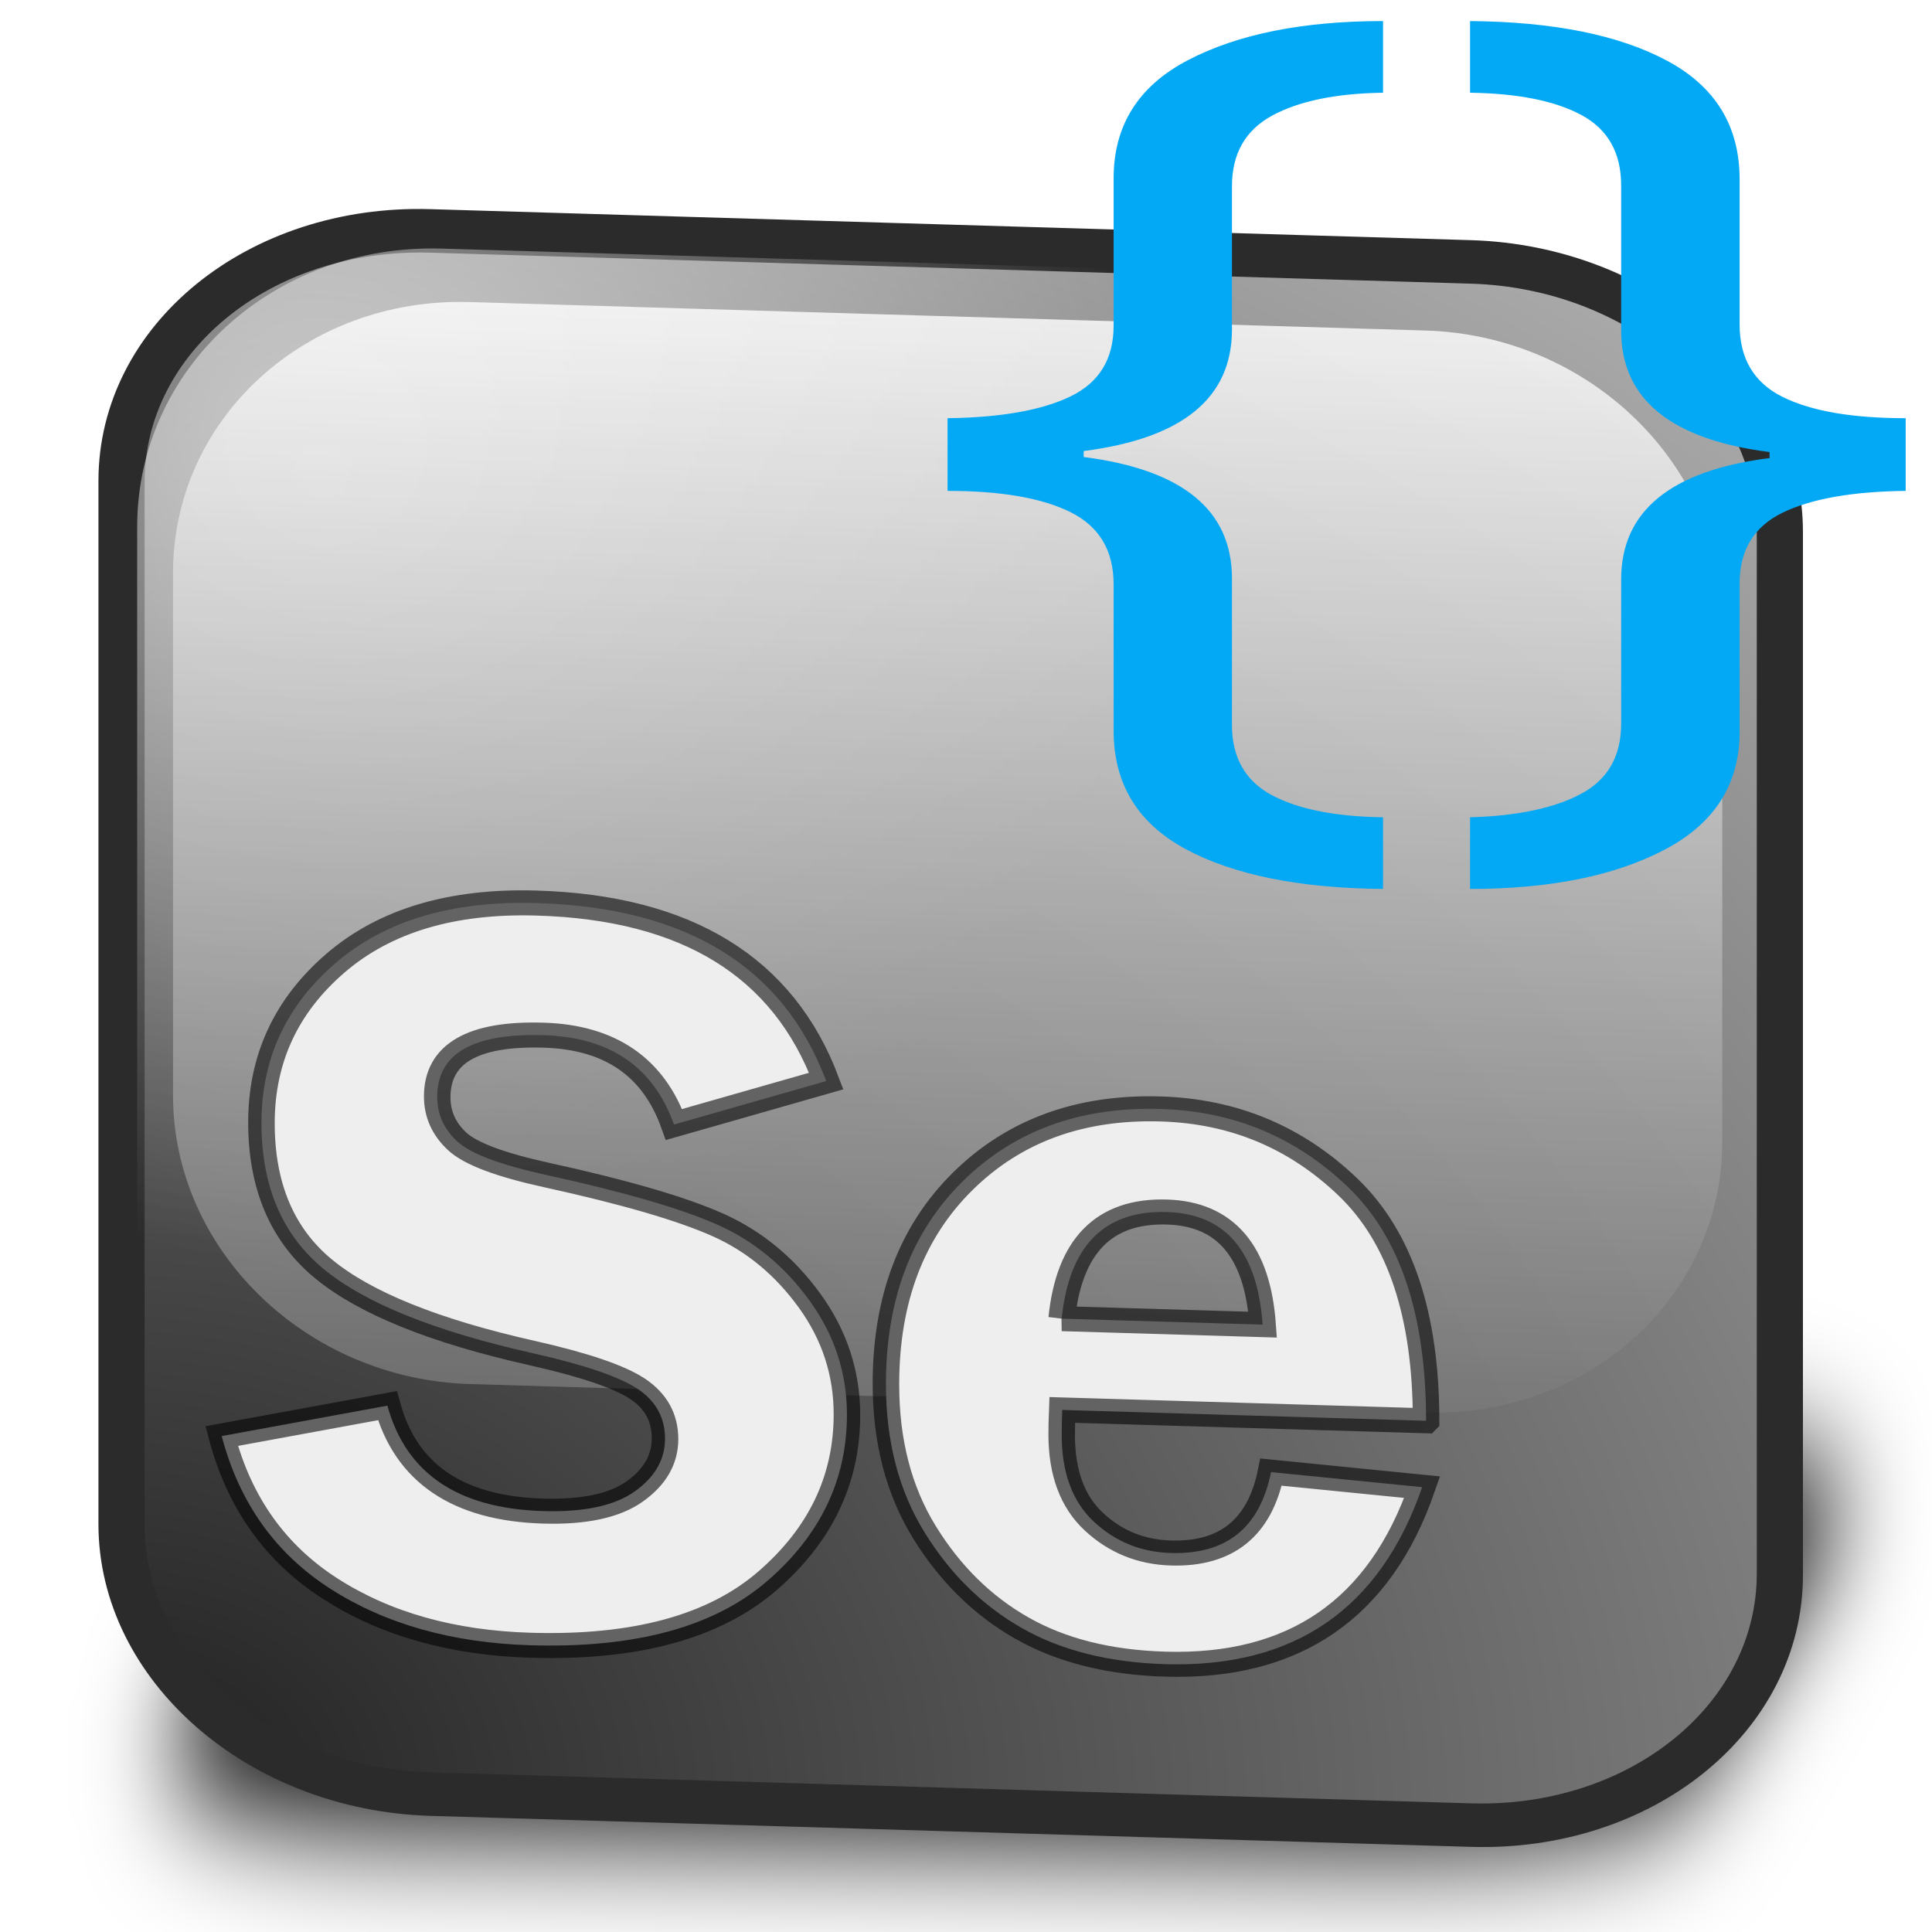
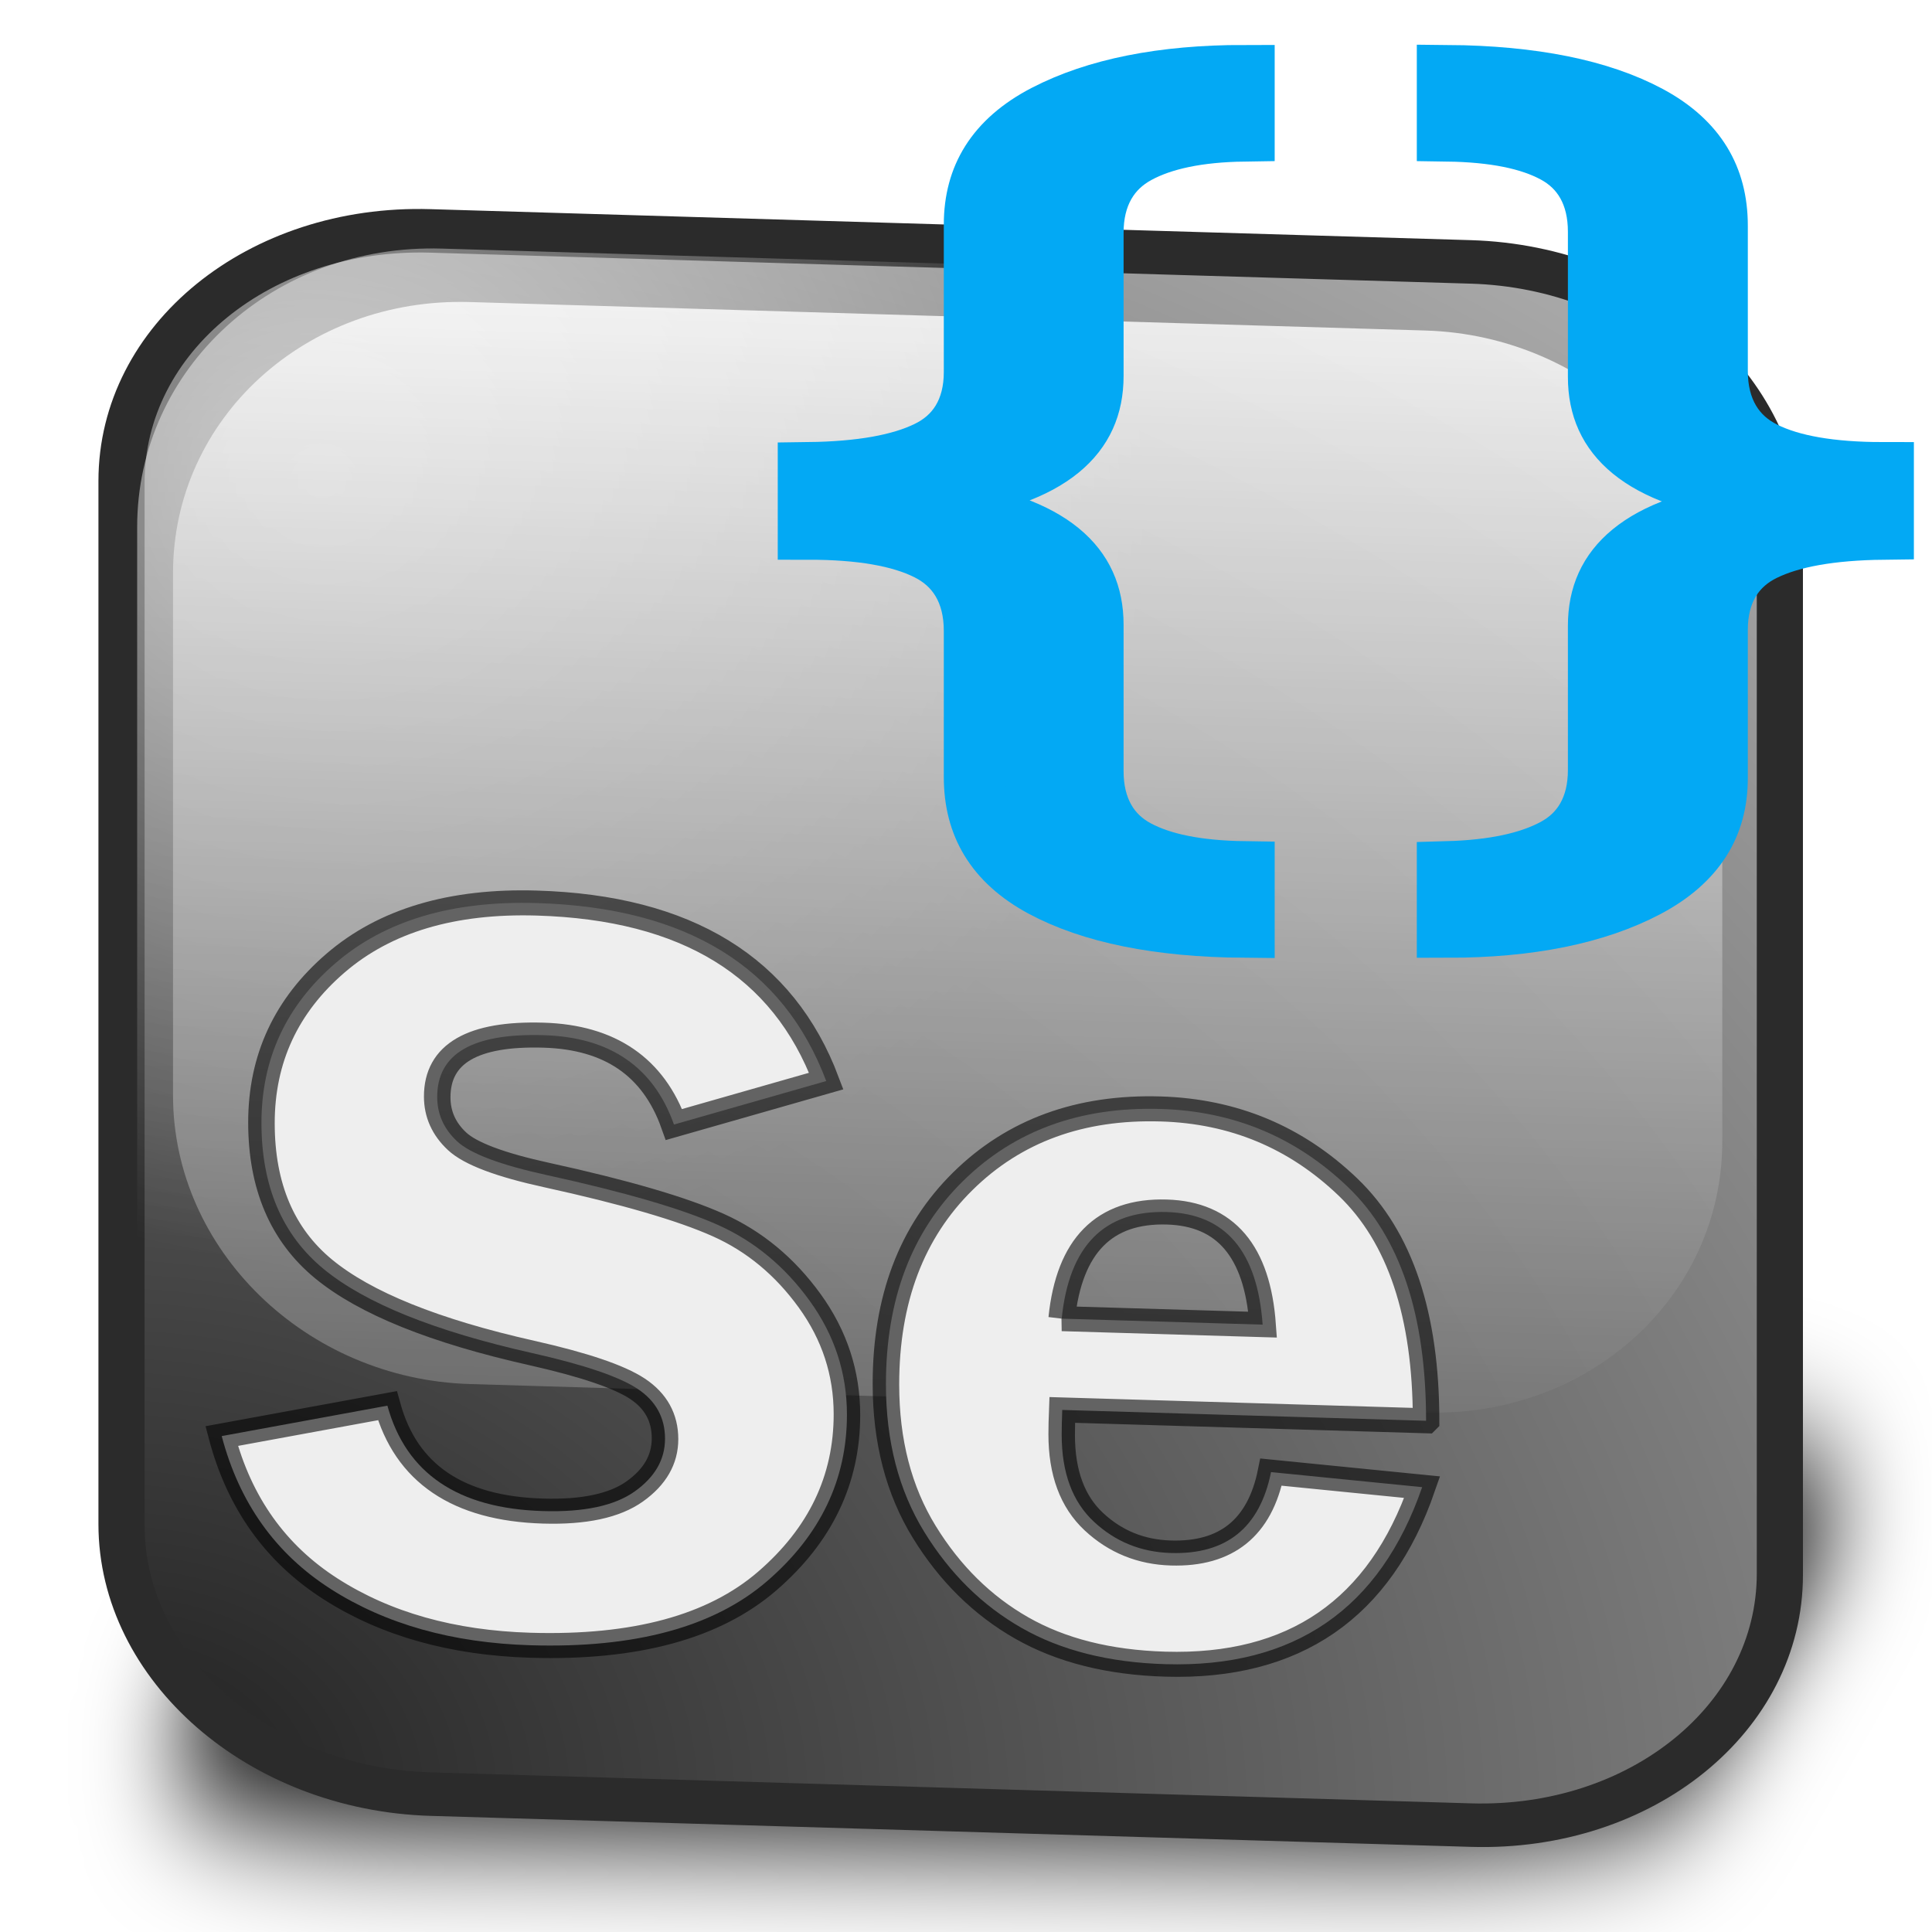
<svg xmlns="http://www.w3.org/2000/svg" xmlns:xlink="http://www.w3.org/1999/xlink" width="250" height="250" id="svg2834" version="1.0">
  <defs id="defs2836">
    <linearGradient id="linearGradient3593">
      <stop style="stop-color:#ffffff;stop-opacity:1;" offset="0" id="stop3595" />
      <stop style="stop-color:#ffffff;stop-opacity:0;" offset="1" id="stop3597" />
    </linearGradient>
    <linearGradient id="linearGradient3571">
      <stop style="stop-color:#26761e;stop-opacity:1;" offset="0" id="stop3573" />
      <stop style="stop-color:#2cb134;stop-opacity:0.996;" offset="1" id="stop3575" />
    </linearGradient>
    <linearGradient id="linearGradient3160">
      <stop style="stop-color:#4b4b4b;stop-opacity:1;" offset="0" id="stop3162" />
      <stop style="stop-color:#ffffff;stop-opacity:1;" offset="1" id="stop3164" />
    </linearGradient>
    <linearGradient id="linearGradient3605">
      <stop style="stop-color:#ffffff;stop-opacity:1;" offset="0" id="stop3607" />
      <stop style="stop-color:#ffffff;stop-opacity:0;" offset="1" id="stop3609" />
    </linearGradient>
    <linearGradient id="linearGradient3308">
      <stop id="stop3310" offset="0" style="stop-color:#212121;stop-opacity:1;" />
      <stop id="stop3312" offset="1" style="stop-color:#b8b8b8;stop-opacity:1;" />
    </linearGradient>
    <filter id="filter5560" x="-0.103" width="1.206" y="-0.373" height="1.746">
      <feGaussianBlur stdDeviation="33.029" id="feGaussianBlur5562" />
    </filter>
    <radialGradient xlink:href="#linearGradient3308" id="radialGradient5578" gradientUnits="userSpaceOnUse" gradientTransform="matrix(11.60017,-8.917595e-8,7.23316e-8,9.409026,-757.8674,-1543.827)" cx="72.081" cy="237.312" fx="72.081" fy="237.312" r="89.824" />
    <radialGradient xlink:href="#linearGradient3593" id="radialGradient5580" gradientUnits="userSpaceOnUse" gradientTransform="translate(3.136538,4.704807)" cx="150.554" cy="160.698" fx="150.554" fy="160.698" r="312.591" />
    <linearGradient xlink:href="#linearGradient3160" id="linearGradient5582" gradientUnits="userSpaceOnUse" gradientTransform="matrix(3.480051,0,0,3.480051,-164.7223,-124.2647)" x1="160.795" y1="229.549" x2="160.795" y2="62.1" />
  </defs>
  <g id="layer1" style="display:inline">
    <g id="g84">
      <rect style="display:inline;overflow:visible;visibility:visible;opacity:1;fill:#000000;fill-opacity:1;fill-rule:nonzero;stroke:none;stroke-width:17.4;stroke-linecap:butt;stroke-linejoin:miter;stroke-miterlimit:4;stroke-dasharray:none;stroke-dashoffset:0;stroke-opacity:1;marker:none;marker-start:none;marker-mid:none;marker-end:none;filter:url(#filter5560);enable-background:accumulate" id="rect5448" width="619.332" height="205.605" x="437.749" y="629.608" ry="34.205" rx="115.402" transform="matrix(0.3193271,0.00599849,-0.1470751,0.2578913,-0.7223025,17.55147)" />
      <g transform="matrix(0.3432428,0.01022799,0,0.3235498,-11.14521,7.223457)" id="g5406">
        <rect style="display:inline;overflow:visible;visibility:visible;opacity:1;fill:url(#radialGradient5578);fill-opacity:1;fill-rule:nonzero;stroke:#2b2b2b;stroke-width:17.4;stroke-linecap:butt;stroke-linejoin:miter;stroke-miterlimit:4;stroke-dasharray:none;stroke-dashoffset:0;stroke-opacity:1;marker:none;marker-start:none;marker-mid:none;marker-end:none;enable-background:accumulate" id="rect5408" width="625.182" height="625.182" x="78.281" y="63.865" ry="104.008" rx="116.492" />
        <rect style="display:inline;overflow:visible;visibility:visible;opacity:0.585;fill:url(#radialGradient5580);fill-opacity:1;fill-rule:nonzero;stroke:none;stroke-width:17.4;stroke-linecap:butt;stroke-linejoin:miter;stroke-miterlimit:4;stroke-dasharray:none;stroke-dashoffset:0;stroke-opacity:1;marker:none;marker-start:none;marker-mid:none;marker-end:none;enable-background:accumulate" id="rect5410" width="618.909" height="618.908" x="84.181" y="70.802" ry="114.986" rx="114.924" />
        <rect style="display:inline;overflow:visible;visibility:visible;opacity:0.81;fill:url(#linearGradient5582);fill-opacity:1;fill-rule:nonzero;stroke:none;stroke-width:5;stroke-linecap:butt;stroke-linejoin:miter;stroke-miterlimit:4;stroke-dasharray:none;stroke-dashoffset:0;stroke-opacity:1;marker:none;marker-start:none;marker-mid:none;marker-end:none;enable-background:accumulate" id="rect5412" width="584.053" height="432.736" x="97.7" y="91.847" ry="111.915" />
        <path style="font-style:normal;font-variant:normal;font-weight:normal;font-stretch:normal;font-size:432.166px;font-family:'Franklin Gothic Demi';-inkscape-font-specification:'Franklin Gothic Demi';fill:#eeeeee;fill-opacity:1;stroke:#000000;stroke-width:10;stroke-linecap:butt;stroke-linejoin:miter;stroke-miterlimit:4;stroke-dasharray:none;stroke-opacity:0.585" d="m 343.952,399.156 -57.397,19.203 c -7.737,-22.79 -24.127,-34.185 -49.167,-34.185 -26.729,2.4e-4 -40.094,8.652 -40.093,25.955 -8e-5,6.893 2.497,12.732 7.491,17.515 4.994,4.783 16.283,8.933 33.868,12.45 29.402,5.909 50.926,11.888 64.572,17.937 13.646,6.049 25.146,15.791 34.501,29.226 9.355,13.435 14.032,28.452 14.033,45.052 -2.3e-4,26.026 -10.024,48.534 -30.07,67.526 -20.047,18.992 -49.765,28.487 -89.155,28.487 -29.543,0 -54.689,-6.717 -75.439,-20.152 -20.75,-13.435 -34.431,-33.376 -41.043,-59.824 l 62.461,-14.138 c 7.034,26.87 26.588,40.305 58.663,40.304 15.475,5e-5 27.01,-2.989 34.607,-8.968 7.596,-5.979 11.395,-13.118 11.395,-21.418 -1.7e-4,-8.441 -3.447,-14.982 -10.34,-19.625 -6.893,-4.642 -20.188,-9.003 -39.882,-13.083 -36.717,-7.597 -62.884,-17.972 -78.499,-31.125 -15.615,-13.153 -23.423,-32.391 -23.423,-57.714 -1e-5,-25.603 9.32,-47.198 27.96,-64.783 18.64,-17.585 43.927,-26.377 75.861,-26.377 56.553,2.9e-4 92.918,22.579 109.096,67.737 z M 570.091,527.877 H 432.929 c -0.141,3.798 -0.211,7.104 -0.211,9.918 -8e-5,15.193 4.044,26.659 12.134,34.396 8.089,7.737 17.761,11.606 29.015,11.606 20.961,4e-5 33.552,-11.184 37.772,-33.552 l 56.975,4.22 c -15.897,49.238 -48.183,73.856 -96.857,73.856 -21.243,0 -39.285,-4.256 -54.126,-12.767 -14.842,-8.511 -27.081,-20.926 -36.717,-37.245 -9.637,-16.319 -14.455,-35.873 -14.455,-58.663 -2e-5,-33.903 9.672,-61.265 29.015,-82.086 19.343,-20.82 44.208,-31.23 74.595,-31.231 27.432,2.1e-4 50.961,9.672 70.586,29.015 19.625,19.344 29.437,50.187 29.437,92.532 z M 432.718,491.371 h 75.756 c -1.97,-29.261 -13.998,-43.892 -36.084,-43.892 -23.634,1.7e-4 -36.858,14.631 -39.671,43.892 z" id="path5414" />
      </g>
    </g>
-     <text xml:space="preserve" style="font-style:normal;font-variant:normal;font-weight:normal;font-stretch:normal;font-size:150.589px;line-height:1.25;font-family:'Arial Rounded MT Bold';-inkscape-font-specification:'Arial Rounded MT Bold, Normal';font-variant-ligatures:normal;font-variant-caps:normal;font-variant-numeric:normal;font-feature-settings:normal;text-align:start;letter-spacing:0px;word-spacing:0px;writing-mode:lr-tb;text-anchor:start;display:inline;fill:#000000;fill-opacity:1;stroke:none;stroke-width:0.864" x="100.634" y="110.717" id="text3918" transform="scale(1.169407,0.855134)">
-       <tspan id="tspan3922" style="font-style:normal;font-variant:normal;font-weight:normal;font-stretch:normal;font-size:150.589px;font-family:'Arial Rounded MT Bold';-inkscape-font-specification:'Arial Rounded MT Bold, Normal';font-variant-ligatures:normal;font-variant-caps:normal;font-variant-numeric:normal;font-feature-settings:normal;text-align:start;writing-mode:lr-tb;text-anchor:start;fill:#03a9f4;fill-opacity:1;stroke-width:0.864" x="100.634" y="110.717">{}</tspan>
+     <text xml:space="preserve" style="font-style:normal;font-variant:normal;font-weight:normal;font-stretch:normal;font-size:150.589px;line-height:1.25;font-family:'Arial Rounded MT Bold';-inkscape-font-specification:'Arial Rounded MT Bold, Normal';font-variant-ligatures:normal;font-variant-caps:normal;font-variant-numeric:normal;font-feature-settings:normal;text-align:start;letter-spacing:0px;word-spacing:0px;writing-mode:lr-tb;text-anchor:start;display:inline;fill:#000000;fill-opacity:1;stroke:#03a9f4;stroke-width:6.8;stroke-miterlimit:4;stroke-dasharray:none;stroke-opacity:1" x="85.241" y="117.733" id="text3918" transform="scale(1.169407,0.855134)">
+       <tspan id="tspan3922" style="font-style:normal;font-variant:normal;font-weight:normal;font-stretch:normal;font-size:150.589px;font-family:'Arial Rounded MT Bold';-inkscape-font-specification:'Arial Rounded MT Bold, Normal';font-variant-ligatures:normal;font-variant-caps:normal;font-variant-numeric:normal;font-feature-settings:normal;text-align:start;writing-mode:lr-tb;text-anchor:start;fill:#03a9f4;fill-opacity:1;stroke:#03a9f4;stroke-width:6.8;stroke-miterlimit:4;stroke-dasharray:none;stroke-opacity:1" x="85.241" y="117.733">{</tspan>
+     </text>
+     <text xml:space="preserve" style="font-style:normal;font-variant:normal;font-weight:normal;font-stretch:normal;font-size:150.589px;line-height:1.25;font-family:'Arial Rounded MT Bold';-inkscape-font-specification:'Arial Rounded MT Bold, Normal';font-variant-ligatures:normal;font-variant-caps:normal;font-variant-numeric:normal;font-feature-settings:normal;text-align:start;letter-spacing:0px;word-spacing:0px;writing-mode:lr-tb;text-anchor:start;display:inline;fill:#000000;fill-opacity:1;stroke:#03a9f4;stroke-width:6.8;stroke-miterlimit:4;stroke-dasharray:none;stroke-opacity:1" x="155.362" y="117.733" id="text3918-4" transform="scale(1.169407,0.855134)">
+       <tspan id="tspan3922-1" style="font-style:normal;font-variant:normal;font-weight:normal;font-stretch:normal;font-size:150.589px;font-family:'Arial Rounded MT Bold';-inkscape-font-specification:'Arial Rounded MT Bold, Normal';font-variant-ligatures:normal;font-variant-caps:normal;font-variant-numeric:normal;font-feature-settings:normal;text-align:start;writing-mode:lr-tb;text-anchor:start;fill:#03a9f4;fill-opacity:1;stroke:#03a9f4;stroke-width:6.8;stroke-miterlimit:4;stroke-dasharray:none;stroke-opacity:1" x="155.362" y="117.733">}</tspan>
    </text>
  </g>
  <g id="layer2" style="display:inline">
    <g id="g15474" transform="matrix(0.07529892,0,0,0.07529892,172.5471,169.8412)">
      <use transform="translate(-383.3898,-303.316)" height="100%" width="100%" y="0" x="0" xlink:href="#hand-o-up" id="use14107" />
    </g>
    <text xml:space="preserve" style="font-style:normal;font-variant:normal;font-weight:normal;font-stretch:normal;font-size:40px;line-height:1.25;font-family:'Berlin Sans FB Demi';-inkscape-font-specification:'Berlin Sans FB Demi';letter-spacing:0px;word-spacing:0px;fill:#000000;fill-opacity:1;stroke:none" x="88" y="-61" id="text3902">
      <tspan id="tspan3900" x="88" y="-23.249" />
    </text>
    <text xml:space="preserve" style="font-style:normal;font-weight:normal;font-size:40px;line-height:1.25;font-family:sans-serif;letter-spacing:0px;word-spacing:0px;fill:#000000;fill-opacity:1;stroke:none" x="247" y="-19" id="text3914">
      <tspan id="tspan3912" x="247" y="17.493" />
    </text>
  </g>
</svg>
